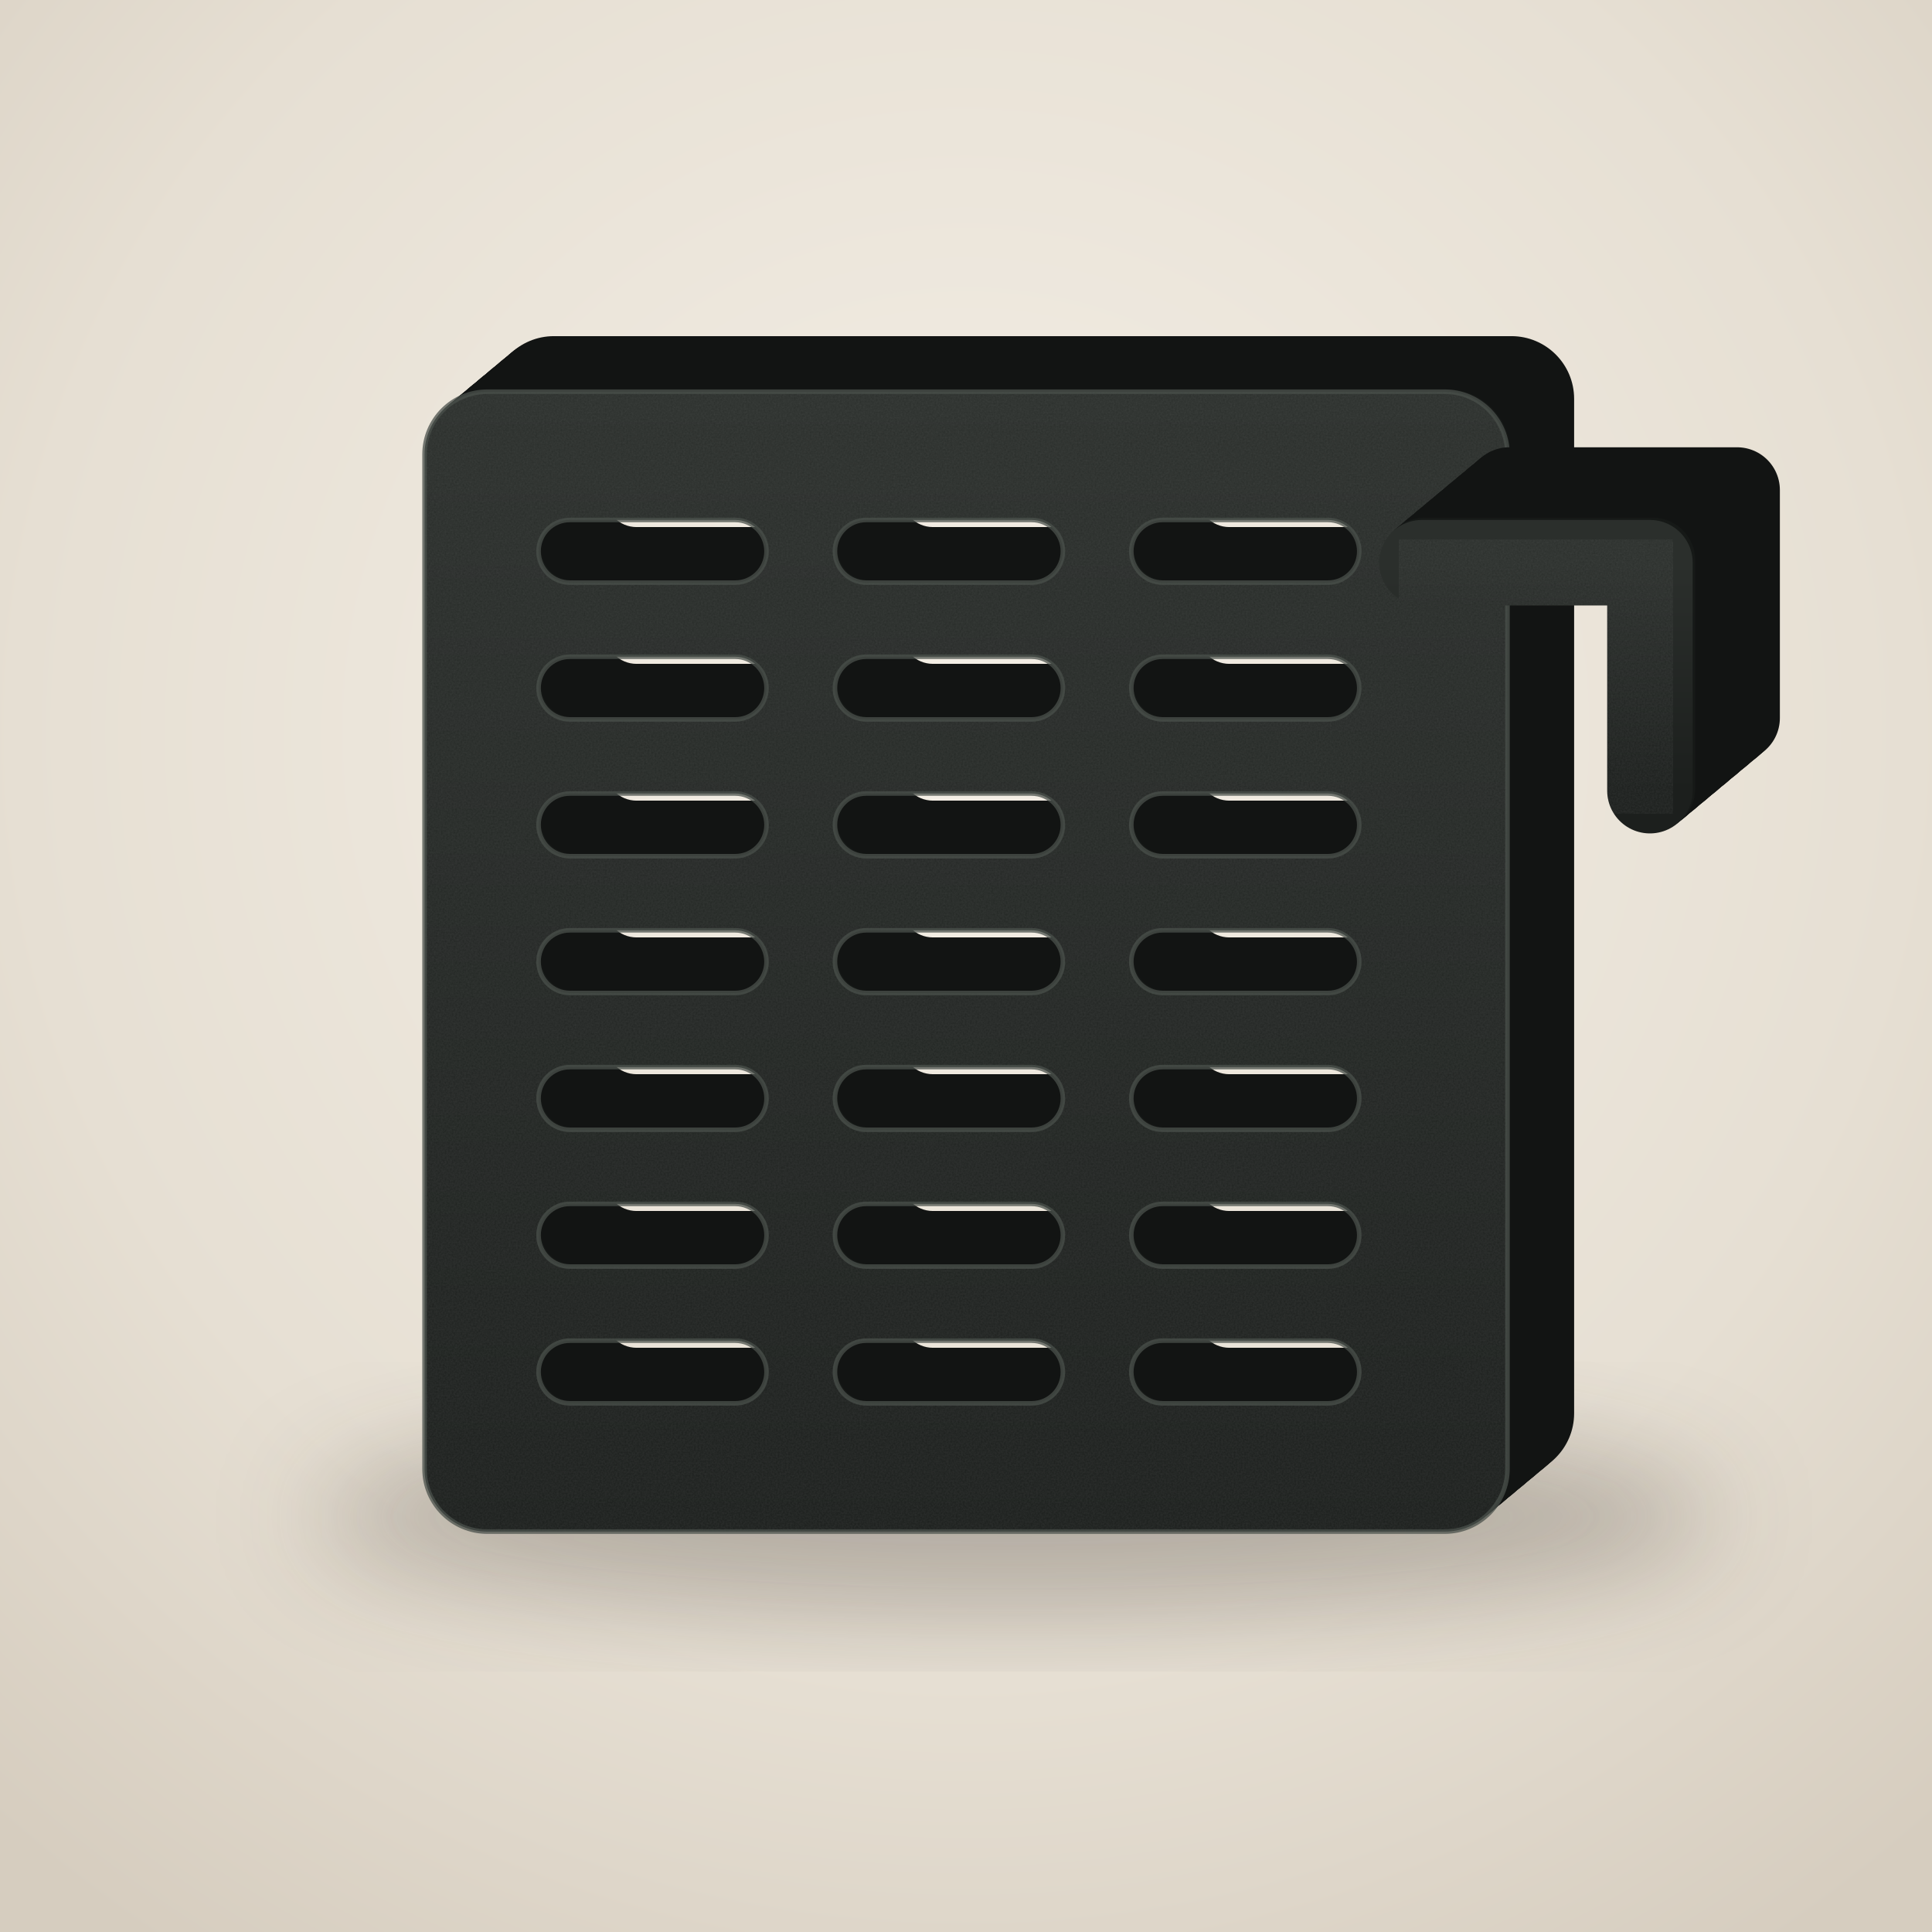
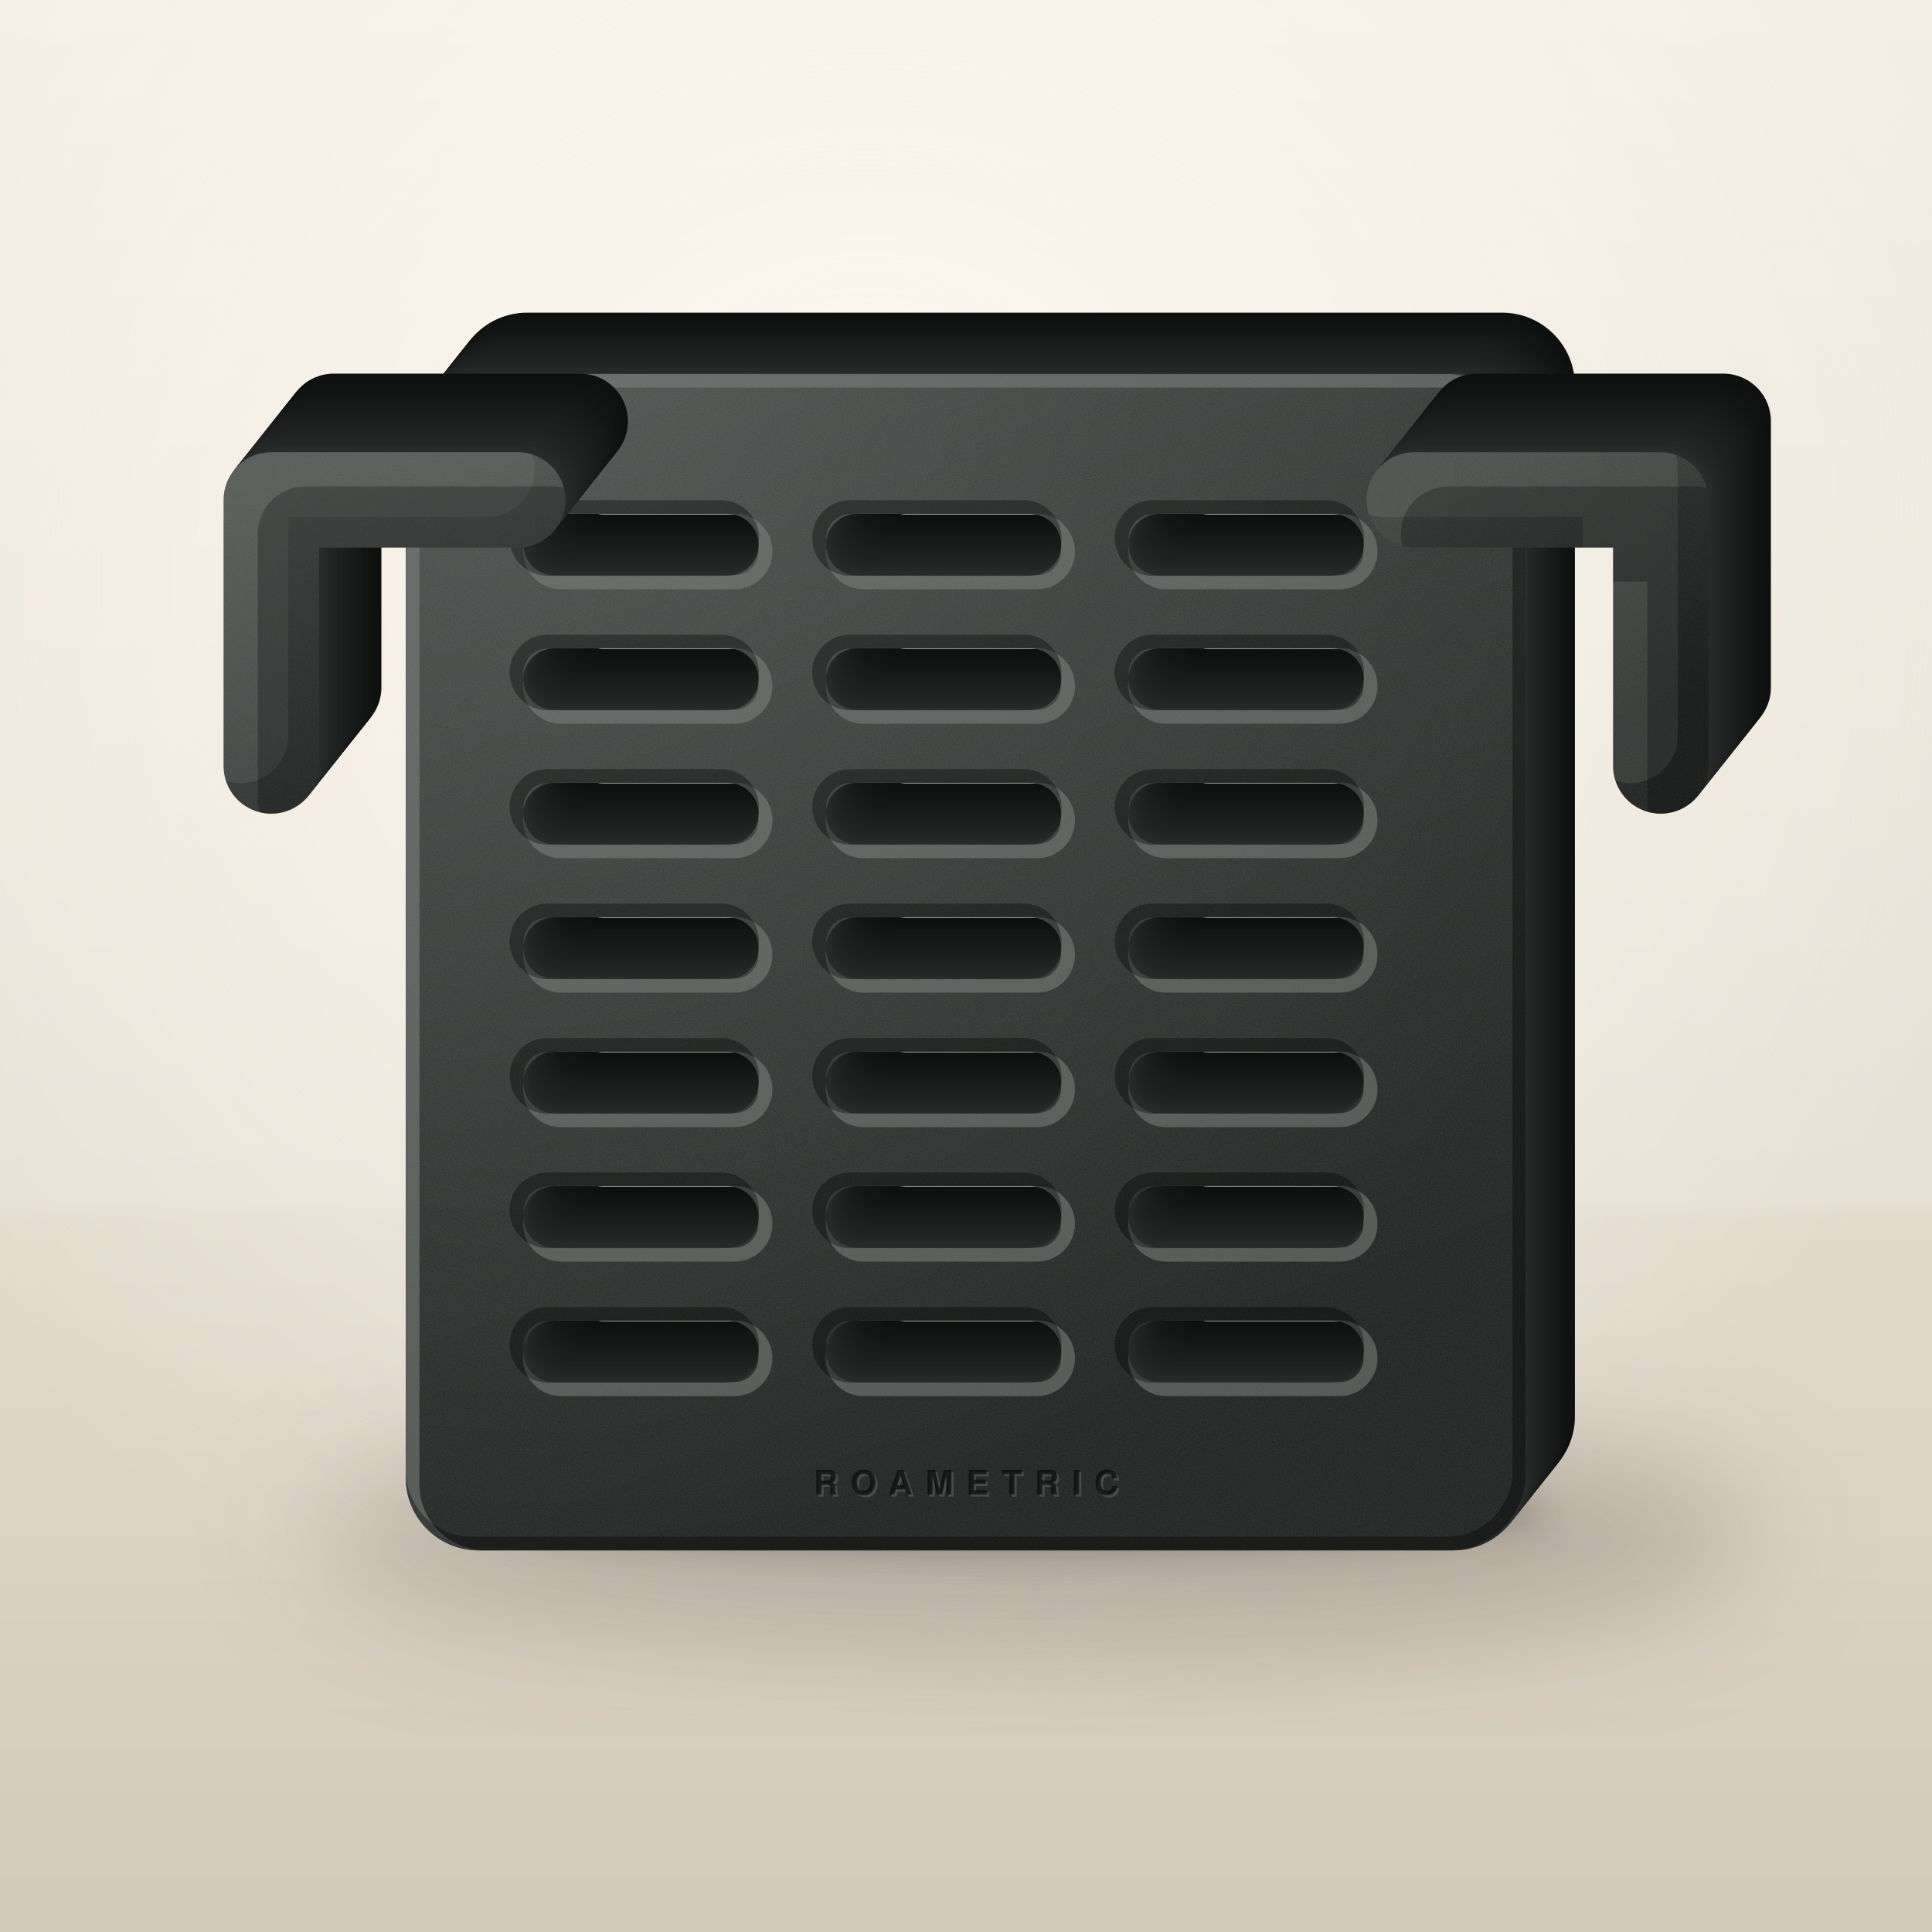
<svg xmlns="http://www.w3.org/2000/svg" viewBox="0 0 800 800" width="800" height="800">
  <defs>
-     <radialGradient id="bg" cx="50%" cy="38%" r="75%">
-       <stop offset="0" stop-color="#f4efe6" />
-       <stop offset=".65" stop-color="#e6dfd3" />
-       <stop offset="1" stop-color="#d6cdbf" />
+     <linearGradient id="bg" x1="0" y1="0" x2="0" y2="1">
+       <stop offset="0" stop-color="#f3eee5" />
+       <stop offset=".62" stop-color="#e7e0d4" />
+       <stop offset=".63" stop-color="#e2dacd" />
+       <stop offset="1" stop-color="#d3c9ba" />
+     </linearGradient>
+     <radialGradient id="glow" cx="45%" cy="30%" r="60%">
+       <stop offset="0" stop-color="#fffaf2" stop-opacity=".9" />
+       <stop offset="1" stop-color="#fffaf2" stop-opacity="0" />
    </radialGradient>
-     <linearGradient id="face" x1="0" y1="0" x2="0" y2="1">
-       <stop offset="0" stop-color="#2b2f2c" />
-       <stop offset="1" stop-color="#1c1f1d" />
+     <filter id="soft" x="-40%" y="-40%" width="180%" height="180%">
+       <feGaussianBlur stdDeviation="26" />
+     </filter>
+     <filter id="tight" x="-40%" y="-40%" width="180%" height="180%">
+       <feGaussianBlur stdDeviation="7" />
+     </filter>
+     <filter id="powder">
+       <feTurbulence type="fractalNoise" baseFrequency="1.9" numOctaves="2" seed="4" />
+       <feColorMatrix values="0 0 0 0 1  0 0 0 0 1  0 0 0 0 1  0 0 0 .09 0" />
+     </filter>
+     <filter id="fiber">
+       <feTurbulence type="fractalNoise" baseFrequency="0.02 1.4" numOctaves="2" seed="9" />
+       <feColorMatrix values="0 0 0 0 1  0 0 0 0 1  0 0 0 0 1  0 0 0 .12 0" />
+     </filter>
+     <linearGradient id="face" x1="0" y1="0" x2=".35" y2="1">
+       <stop offset="0" stop-color="#383c39" />
+       <stop offset="1" stop-color="#1f2220" />
    </linearGradient>
-     <filter id="shadow" x="-30%" y="-30%" width="160%" height="160%">
-       <feGaussianBlur stdDeviation="22" />
-     </filter>
-     <filter id="grain">
-       <feTurbulence type="fractalNoise" baseFrequency="1.6" numOctaves="2" stitchTiles="stitch" />
-       <feColorMatrix values="0 0 0 0 1  0 0 0 0 1  0 0 0 0 1  0 0 0 .07 0" />
-       <feComposite in2="SourceGraphic" operator="in" />
-     </filter>
+     <radialGradient id="spec" cx="30%" cy="22%" r="55%">
+       <stop offset="0" stop-color="#fff" stop-opacity=".13" />
+       <stop offset="1" stop-color="#fff" stop-opacity="0" />
+     </radialGradient>
  </defs>
  <rect width="800" height="800" fill="url(#bg)" />
-   <ellipse cx="420" cy="628" rx="290" ry="40" fill="#3a332a" opacity=".3" filter="url(#shadow)" />
-   <g transform="translate(400 410) scale(1.18) translate(-400 -410)">
+   <rect width="800" height="800" fill="url(#glow)" />
+   <ellipse cx="430" cy="636" rx="300" ry="46" fill="#3b3329" opacity=".26" filter="url(#soft)" />
+   <ellipse cx="420" cy="626" rx="220" ry="16" fill="#2a241d" opacity=".32" filter="url(#tight)" />
+   <g transform="translate(400 410) scale(1.16) translate(-400 -410)">
    <defs>
-       <path id="molle-panel-halterung-p0" d="M232 200H568A22 22 0 0 1 590 222V578A22 22 0 0 1 568 600H232A22 22 0 0 1 210 578V222A22 22 0 0 1 232 200ZM261.0 245H319.0A11.0 11.0 0 0 1 330 256.0V256.0A11.0 11.0 0 0 1 319.0 267H261.0A11.0 11.0 0 0 1 250 256.0V256.0A11.0 11.0 0 0 1 261.0 245ZM261.0 293H319.0A11.0 11.0 0 0 1 330 304.0V304.0A11.0 11.0 0 0 1 319.0 315H261.0A11.0 11.0 0 0 1 250 304.0V304.0A11.0 11.0 0 0 1 261.0 293ZM261.0 341H319.0A11.0 11.0 0 0 1 330 352.0V352.0A11.0 11.0 0 0 1 319.0 363H261.0A11.0 11.0 0 0 1 250 352.0V352.0A11.0 11.0 0 0 1 261.0 341ZM261.0 389H319.0A11.0 11.0 0 0 1 330 400.0V400.0A11.0 11.0 0 0 1 319.0 411H261.0A11.0 11.0 0 0 1 250 400.0V400.0A11.0 11.0 0 0 1 261.0 389ZM261.0 437H319.0A11.0 11.0 0 0 1 330 448.0V448.0A11.0 11.0 0 0 1 319.0 459H261.0A11.0 11.0 0 0 1 250 448.0V448.0A11.0 11.0 0 0 1 261.0 437ZM261.0 485H319.0A11.0 11.0 0 0 1 330 496.0V496.0A11.0 11.0 0 0 1 319.0 507H261.0A11.0 11.0 0 0 1 250 496.0V496.0A11.0 11.0 0 0 1 261.0 485ZM261.0 533H319.0A11.0 11.0 0 0 1 330 544.0V544.0A11.0 11.0 0 0 1 319.0 555H261.0A11.0 11.0 0 0 1 250 544.0V544.0A11.0 11.0 0 0 1 261.0 533ZM365.0 245H423.0A11.0 11.0 0 0 1 434 256.0V256.0A11.0 11.0 0 0 1 423.0 267H365.0A11.0 11.0 0 0 1 354 256.0V256.0A11.0 11.0 0 0 1 365.0 245ZM365.0 293H423.0A11.0 11.0 0 0 1 434 304.0V304.0A11.0 11.0 0 0 1 423.0 315H365.0A11.0 11.0 0 0 1 354 304.0V304.0A11.0 11.0 0 0 1 365.0 293ZM365.0 341H423.0A11.0 11.0 0 0 1 434 352.0V352.0A11.0 11.0 0 0 1 423.0 363H365.0A11.0 11.0 0 0 1 354 352.0V352.0A11.0 11.0 0 0 1 365.0 341ZM365.0 389H423.0A11.0 11.0 0 0 1 434 400.0V400.0A11.0 11.0 0 0 1 423.0 411H365.0A11.0 11.0 0 0 1 354 400.0V400.0A11.0 11.0 0 0 1 365.0 389ZM365.0 437H423.0A11.0 11.0 0 0 1 434 448.0V448.0A11.0 11.0 0 0 1 423.0 459H365.0A11.0 11.0 0 0 1 354 448.0V448.0A11.0 11.0 0 0 1 365.0 437ZM365.0 485H423.0A11.0 11.0 0 0 1 434 496.0V496.0A11.0 11.0 0 0 1 423.0 507H365.0A11.0 11.0 0 0 1 354 496.0V496.0A11.0 11.0 0 0 1 365.0 485ZM365.0 533H423.0A11.0 11.0 0 0 1 434 544.0V544.0A11.0 11.0 0 0 1 423.0 555H365.0A11.0 11.0 0 0 1 354 544.0V544.0A11.0 11.0 0 0 1 365.0 533ZM469.0 245H527.0A11.0 11.0 0 0 1 538 256.0V256.0A11.0 11.0 0 0 1 527.0 267H469.0A11.0 11.0 0 0 1 458 256.0V256.0A11.0 11.0 0 0 1 469.0 245ZM469.0 293H527.0A11.0 11.0 0 0 1 538 304.0V304.0A11.0 11.0 0 0 1 527.0 315H469.0A11.0 11.0 0 0 1 458 304.0V304.0A11.0 11.0 0 0 1 469.0 293ZM469.0 341H527.0A11.0 11.0 0 0 1 538 352.0V352.0A11.0 11.0 0 0 1 527.0 363H469.0A11.0 11.0 0 0 1 458 352.0V352.0A11.0 11.0 0 0 1 469.0 341ZM469.0 389H527.0A11.0 11.0 0 0 1 538 400.0V400.0A11.0 11.0 0 0 1 527.0 411H469.0A11.0 11.0 0 0 1 458 400.0V400.0A11.0 11.0 0 0 1 469.0 389ZM469.0 437H527.0A11.0 11.0 0 0 1 538 448.0V448.0A11.0 11.0 0 0 1 527.0 459H469.0A11.0 11.0 0 0 1 458 448.0V448.0A11.0 11.0 0 0 1 469.0 437ZM469.0 485H527.0A11.0 11.0 0 0 1 538 496.0V496.0A11.0 11.0 0 0 1 527.0 507H469.0A11.0 11.0 0 0 1 458 496.0V496.0A11.0 11.0 0 0 1 469.0 485ZM469.0 533H527.0A11.0 11.0 0 0 1 538 544.0V544.0A11.0 11.0 0 0 1 527.0 555H469.0A11.0 11.0 0 0 1 458 544.0V544.0A11.0 11.0 0 0 1 469.0 533Z" fill-rule="evenodd" />
+       <path id="molle-panel-halterung-p0" d="M226 190H574A26 26 0 0 1 600 216V584A26 26 0 0 1 574 610H226A26 26 0 0 1 200 584V216A26 26 0 0 1 226 190ZM253.0 240H315.0A11.0 11.0 0 0 1 326 251.0V251.0A11.0 11.0 0 0 1 315.0 262H253.0A11.0 11.0 0 0 1 242 251.0V251.0A11.0 11.0 0 0 1 253.0 240ZM253.0 288H315.0A11.0 11.0 0 0 1 326 299.0V299.0A11.0 11.0 0 0 1 315.0 310H253.0A11.0 11.0 0 0 1 242 299.0V299.0A11.0 11.0 0 0 1 253.0 288ZM253.0 336H315.0A11.0 11.0 0 0 1 326 347.0V347.0A11.0 11.0 0 0 1 315.0 358H253.0A11.0 11.0 0 0 1 242 347.0V347.0A11.0 11.0 0 0 1 253.0 336ZM253.0 384H315.0A11.0 11.0 0 0 1 326 395.0V395.0A11.0 11.0 0 0 1 315.0 406H253.0A11.0 11.0 0 0 1 242 395.0V395.0A11.0 11.0 0 0 1 253.0 384ZM253.0 432H315.0A11.0 11.0 0 0 1 326 443.0V443.0A11.0 11.0 0 0 1 315.0 454H253.0A11.0 11.0 0 0 1 242 443.0V443.0A11.0 11.0 0 0 1 253.0 432ZM253.0 480H315.0A11.0 11.0 0 0 1 326 491.0V491.0A11.0 11.0 0 0 1 315.0 502H253.0A11.0 11.0 0 0 1 242 491.0V491.0A11.0 11.0 0 0 1 253.0 480ZM253.0 528H315.0A11.0 11.0 0 0 1 326 539.0V539.0A11.0 11.0 0 0 1 315.0 550H253.0A11.0 11.0 0 0 1 242 539.0V539.0A11.0 11.0 0 0 1 253.0 528ZM361.0 240H423.0A11.0 11.0 0 0 1 434 251.0V251.0A11.0 11.0 0 0 1 423.0 262H361.0A11.0 11.0 0 0 1 350 251.0V251.0A11.0 11.0 0 0 1 361.0 240ZM361.0 288H423.0A11.0 11.0 0 0 1 434 299.0V299.0A11.0 11.0 0 0 1 423.0 310H361.0A11.0 11.0 0 0 1 350 299.0V299.0A11.0 11.0 0 0 1 361.0 288ZM361.0 336H423.0A11.0 11.0 0 0 1 434 347.0V347.0A11.0 11.0 0 0 1 423.0 358H361.0A11.0 11.0 0 0 1 350 347.0V347.0A11.0 11.0 0 0 1 361.0 336ZM361.0 384H423.0A11.0 11.0 0 0 1 434 395.0V395.0A11.0 11.0 0 0 1 423.0 406H361.0A11.0 11.0 0 0 1 350 395.0V395.0A11.0 11.0 0 0 1 361.0 384ZM361.0 432H423.0A11.0 11.0 0 0 1 434 443.0V443.0A11.0 11.0 0 0 1 423.0 454H361.0A11.0 11.0 0 0 1 350 443.0V443.0A11.0 11.0 0 0 1 361.0 432ZM361.0 480H423.0A11.0 11.0 0 0 1 434 491.0V491.0A11.0 11.0 0 0 1 423.0 502H361.0A11.0 11.0 0 0 1 350 491.0V491.0A11.0 11.0 0 0 1 361.0 480ZM361.0 528H423.0A11.0 11.0 0 0 1 434 539.0V539.0A11.0 11.0 0 0 1 423.0 550H361.0A11.0 11.0 0 0 1 350 539.0V539.0A11.0 11.0 0 0 1 361.0 528ZM469.0 240H531.0A11.0 11.0 0 0 1 542 251.0V251.0A11.0 11.0 0 0 1 531.0 262H469.0A11.0 11.0 0 0 1 458 251.0V251.0A11.0 11.0 0 0 1 469.0 240ZM469.0 288H531.0A11.0 11.0 0 0 1 542 299.0V299.0A11.0 11.0 0 0 1 531.0 310H469.0A11.0 11.0 0 0 1 458 299.0V299.0A11.0 11.0 0 0 1 469.0 288ZM469.0 336H531.0A11.0 11.0 0 0 1 542 347.0V347.0A11.0 11.0 0 0 1 531.0 358H469.0A11.0 11.0 0 0 1 458 347.0V347.0A11.0 11.0 0 0 1 469.0 336ZM469.0 384H531.0A11.0 11.0 0 0 1 542 395.0V395.0A11.0 11.0 0 0 1 531.0 406H469.0A11.0 11.0 0 0 1 458 395.0V395.0A11.0 11.0 0 0 1 469.0 384ZM469.0 432H531.0A11.0 11.0 0 0 1 542 443.0V443.0A11.0 11.0 0 0 1 531.0 454H469.0A11.0 11.0 0 0 1 458 443.0V443.0A11.0 11.0 0 0 1 469.0 432ZM469.0 480H531.0A11.0 11.0 0 0 1 542 491.0V491.0A11.0 11.0 0 0 1 531.0 502H469.0A11.0 11.0 0 0 1 458 491.0V491.0A11.0 11.0 0 0 1 469.0 480ZM469.0 528H531.0A11.0 11.0 0 0 1 542 539.0V539.0A11.0 11.0 0 0 1 531.0 550H469.0A11.0 11.0 0 0 1 458 539.0V539.0A11.0 11.0 0 0 1 469.0 528Z" fill-rule="evenodd" />
+       <mask id="molle-panel-halterung-p0-m">
+         <use href="#molle-panel-halterung-p0" fill="#fff" />
+       </mask>
    </defs>
-     <use href="#molle-panel-halterung-p0" fill="#121413" transform="translate(23.4 -19.5)" />
-     <use href="#molle-panel-halterung-p0" fill="#121413" transform="translate(22.5 -18.8)" />
-     <use href="#molle-panel-halterung-p0" fill="#121413" transform="translate(21.6 -18.0)" />
-     <use href="#molle-panel-halterung-p0" fill="#121413" transform="translate(20.7 -17.2)" />
-     <use href="#molle-panel-halterung-p0" fill="#121413" transform="translate(19.8 -16.5)" />
-     <use href="#molle-panel-halterung-p0" fill="#121413" transform="translate(18.9 -15.8)" />
-     <use href="#molle-panel-halterung-p0" fill="#121413" transform="translate(18.0 -15.0)" />
-     <use href="#molle-panel-halterung-p0" fill="#121413" transform="translate(17.1 -14.2)" />
-     <use href="#molle-panel-halterung-p0" fill="#121413" transform="translate(16.2 -13.5)" />
-     <use href="#molle-panel-halterung-p0" fill="#121413" transform="translate(15.3 -12.8)" />
-     <use href="#molle-panel-halterung-p0" fill="#121413" transform="translate(14.4 -12.0)" />
-     <use href="#molle-panel-halterung-p0" fill="#121413" transform="translate(13.5 -11.2)" />
-     <use href="#molle-panel-halterung-p0" fill="#121413" transform="translate(12.6 -10.5)" />
-     <use href="#molle-panel-halterung-p0" fill="#121413" transform="translate(11.7 -9.8)" />
-     <use href="#molle-panel-halterung-p0" fill="#121413" transform="translate(10.8 -9.0)" />
-     <use href="#molle-panel-halterung-p0" fill="#121413" transform="translate(9.9 -8.2)" />
-     <use href="#molle-panel-halterung-p0" fill="#121413" transform="translate(9.0 -7.5)" />
-     <use href="#molle-panel-halterung-p0" fill="#121413" transform="translate(8.1 -6.8)" />
-     <use href="#molle-panel-halterung-p0" fill="#121413" transform="translate(7.2 -6.0)" />
-     <use href="#molle-panel-halterung-p0" fill="#121413" transform="translate(6.3 -5.2)" />
-     <use href="#molle-panel-halterung-p0" fill="#121413" transform="translate(5.4 -4.5)" />
-     <use href="#molle-panel-halterung-p0" fill="#121413" transform="translate(4.5 -3.8)" />
-     <use href="#molle-panel-halterung-p0" fill="#121413" transform="translate(3.6 -3.0)" />
-     <use href="#molle-panel-halterung-p0" fill="#121413" transform="translate(2.7 -2.2)" />
-     <use href="#molle-panel-halterung-p0" fill="#121413" transform="translate(1.8 -1.5)" />
-     <use href="#molle-panel-halterung-p0" fill="#161917" transform="translate(0.9 -0.8)" />
+     <use href="#molle-panel-halterung-p0" fill="#0e100f" transform="translate(17.36 -21.84)" />
+     <use href="#molle-panel-halterung-p0" fill="#0e100f" transform="translate(16.74 -21.06)" />
+     <use href="#molle-panel-halterung-p0" fill="#0f1110" transform="translate(16.12 -20.28)" />
+     <use href="#molle-panel-halterung-p0" fill="#101211" transform="translate(15.50 -19.50)" />
+     <use href="#molle-panel-halterung-p0" fill="#111312" transform="translate(14.88 -18.72)" />
+     <use href="#molle-panel-halterung-p0" fill="#121413" transform="translate(14.26 -17.94)" />
+     <use href="#molle-panel-halterung-p0" fill="#121513" transform="translate(13.64 -17.16)" />
+     <use href="#molle-panel-halterung-p0" fill="#131514" transform="translate(13.02 -16.38)" />
+     <use href="#molle-panel-halterung-p0" fill="#141615" transform="translate(12.40 -15.60)" />
+     <use href="#molle-panel-halterung-p0" fill="#151716" transform="translate(11.78 -14.82)" />
+     <use href="#molle-panel-halterung-p0" fill="#161817" transform="translate(11.16 -14.04)" />
+     <use href="#molle-panel-halterung-p0" fill="#171918" transform="translate(10.54 -13.26)" />
+     <use href="#molle-panel-halterung-p0" fill="#181a19" transform="translate(9.92 -12.48)" />
+     <use href="#molle-panel-halterung-p0" fill="#191b1a" transform="translate(9.30 -11.70)" />
+     <use href="#molle-panel-halterung-p0" fill="#191c1a" transform="translate(8.68 -10.92)" />
+     <use href="#molle-panel-halterung-p0" fill="#1a1d1b" transform="translate(8.06 -10.14)" />
+     <use href="#molle-panel-halterung-p0" fill="#1b1e1c" transform="translate(7.44 -9.36)" />
+     <use href="#molle-panel-halterung-p0" fill="#1c1f1d" transform="translate(6.82 -8.58)" />
+     <use href="#molle-panel-halterung-p0" fill="#1d201e" transform="translate(6.20 -7.80)" />
+     <use href="#molle-panel-halterung-p0" fill="#1e211f" transform="translate(5.58 -7.02)" />
+     <use href="#molle-panel-halterung-p0" fill="#1f2220" transform="translate(4.96 -6.24)" />
+     <use href="#molle-panel-halterung-p0" fill="#202321" transform="translate(4.34 -5.46)" />
+     <use href="#molle-panel-halterung-p0" fill="#212422" transform="translate(3.72 -4.68)" />
+     <use href="#molle-panel-halterung-p0" fill="#222523" transform="translate(3.10 -3.90)" />
+     <use href="#molle-panel-halterung-p0" fill="#242625" transform="translate(2.48 -3.12)" />
+     <use href="#molle-panel-halterung-p0" fill="#252826" transform="translate(1.86 -2.34)" />
+     <use href="#molle-panel-halterung-p0" fill="#262927" transform="translate(1.24 -1.56)" />
+     <use href="#molle-panel-halterung-p0" fill="#282a29" transform="translate(0.62 -0.78)" />
    <use href="#molle-panel-halterung-p0" fill="url(#face)" />
-     <use href="#molle-panel-halterung-p0" fill="#000" filter="url(#grain)" />
-     <use href="#molle-panel-halterung-p0" fill="none" stroke="#4a504b" stroke-width="1.6" opacity=".75" />
+     <rect width="800" height="800" filter="url(#powder)" mask="url(#molle-panel-halterung-p0-m)" />
+     <rect width="800" height="800" fill="url(#spec)" mask="url(#molle-panel-halterung-p0-m)" />
+     <g mask="url(#molle-panel-halterung-p0-m)">
+       <use href="#molle-panel-halterung-p0" fill="none" stroke="#7d847f" stroke-width="5" opacity=".55" transform="translate(2.4 2.4)" />
+       <use href="#molle-panel-halterung-p0" fill="none" stroke="#000" stroke-width="5" opacity=".35" transform="translate(-2.4 -2.4)" />
+     </g>
+     <g>
+       <text x="400.8" y="590.8" text-anchor="middle" font-family="Helvetica, Arial, sans-serif" font-weight="700" font-size="12" letter-spacing="4.6" fill="#7d847f" opacity=".35">ROAMETRIC</text>
+       <text x="400" y="590" text-anchor="middle" font-family="Helvetica, Arial, sans-serif" font-weight="700" font-size="12" letter-spacing="4.6" fill="#0b0c0c" opacity=".75">ROAMETRIC</text>
+     </g>
    <defs>
-       <path id="molle-panel-halterung-p1" d="M560 260H640V340" fill="none" stroke-width="30" stroke-linecap="round" stroke-linejoin="round" />
+       <path id="molle-panel-halterung-p1" d="M560 235H648V330" fill="none" stroke-width="34" stroke-linecap="round" stroke-linejoin="round" />
+       <mask id="molle-panel-halterung-p1-m">
+         <use href="#molle-panel-halterung-p1" stroke="#fff" />
+       </mask>
    </defs>
-     <use href="#molle-panel-halterung-p1" stroke="#121413" transform="translate(30.6 -25.5)" />
-     <use href="#molle-panel-halterung-p1" stroke="#121413" transform="translate(29.7 -24.8)" />
-     <use href="#molle-panel-halterung-p1" stroke="#121413" transform="translate(28.8 -24.0)" />
-     <use href="#molle-panel-halterung-p1" stroke="#121413" transform="translate(27.9 -23.2)" />
-     <use href="#molle-panel-halterung-p1" stroke="#121413" transform="translate(27.0 -22.5)" />
-     <use href="#molle-panel-halterung-p1" stroke="#121413" transform="translate(26.1 -21.8)" />
-     <use href="#molle-panel-halterung-p1" stroke="#121413" transform="translate(25.2 -21.0)" />
-     <use href="#molle-panel-halterung-p1" stroke="#121413" transform="translate(24.3 -20.2)" />
-     <use href="#molle-panel-halterung-p1" stroke="#121413" transform="translate(23.4 -19.5)" />
-     <use href="#molle-panel-halterung-p1" stroke="#121413" transform="translate(22.5 -18.8)" />
-     <use href="#molle-panel-halterung-p1" stroke="#121413" transform="translate(21.6 -18.0)" />
-     <use href="#molle-panel-halterung-p1" stroke="#121413" transform="translate(20.7 -17.2)" />
-     <use href="#molle-panel-halterung-p1" stroke="#121413" transform="translate(19.8 -16.5)" />
-     <use href="#molle-panel-halterung-p1" stroke="#121413" transform="translate(18.9 -15.8)" />
-     <use href="#molle-panel-halterung-p1" stroke="#121413" transform="translate(18.0 -15.0)" />
-     <use href="#molle-panel-halterung-p1" stroke="#121413" transform="translate(17.1 -14.2)" />
-     <use href="#molle-panel-halterung-p1" stroke="#121413" transform="translate(16.2 -13.5)" />
-     <use href="#molle-panel-halterung-p1" stroke="#121413" transform="translate(15.3 -12.8)" />
-     <use href="#molle-panel-halterung-p1" stroke="#121413" transform="translate(14.4 -12.0)" />
-     <use href="#molle-panel-halterung-p1" stroke="#121413" transform="translate(13.5 -11.2)" />
-     <use href="#molle-panel-halterung-p1" stroke="#121413" transform="translate(12.6 -10.5)" />
-     <use href="#molle-panel-halterung-p1" stroke="#121413" transform="translate(11.7 -9.8)" />
-     <use href="#molle-panel-halterung-p1" stroke="#121413" transform="translate(10.8 -9.0)" />
-     <use href="#molle-panel-halterung-p1" stroke="#121413" transform="translate(9.9 -8.2)" />
-     <use href="#molle-panel-halterung-p1" stroke="#121413" transform="translate(9.0 -7.5)" />
-     <use href="#molle-panel-halterung-p1" stroke="#121413" transform="translate(8.1 -6.8)" />
-     <use href="#molle-panel-halterung-p1" stroke="#121413" transform="translate(7.2 -6.0)" />
-     <use href="#molle-panel-halterung-p1" stroke="#121413" transform="translate(6.3 -5.2)" />
-     <use href="#molle-panel-halterung-p1" stroke="#121413" transform="translate(5.4 -4.5)" />
-     <use href="#molle-panel-halterung-p1" stroke="#121413" transform="translate(4.5 -3.8)" />
-     <use href="#molle-panel-halterung-p1" stroke="#121413" transform="translate(3.6 -3.0)" />
-     <use href="#molle-panel-halterung-p1" stroke="#121413" transform="translate(2.7 -2.2)" />
-     <use href="#molle-panel-halterung-p1" stroke="#121413" transform="translate(1.8 -1.5)" />
-     <use href="#molle-panel-halterung-p1" stroke="#161917" transform="translate(0.9 -0.8)" />
+     <use href="#molle-panel-halterung-p1" stroke="#0e100f" transform="translate(22.32 -28.08)" />
+     <use href="#molle-panel-halterung-p1" stroke="#0e100f" transform="translate(21.70 -27.30)" />
+     <use href="#molle-panel-halterung-p1" stroke="#0f1110" transform="translate(21.08 -26.52)" />
+     <use href="#molle-panel-halterung-p1" stroke="#0f1110" transform="translate(20.46 -25.74)" />
+     <use href="#molle-panel-halterung-p1" stroke="#101211" transform="translate(19.84 -24.96)" />
+     <use href="#molle-panel-halterung-p1" stroke="#111312" transform="translate(19.22 -24.18)" />
+     <use href="#molle-panel-halterung-p1" stroke="#111312" transform="translate(18.60 -23.40)" />
+     <use href="#molle-panel-halterung-p1" stroke="#121413" transform="translate(17.98 -22.62)" />
+     <use href="#molle-panel-halterung-p1" stroke="#131514" transform="translate(17.36 -21.84)" />
+     <use href="#molle-panel-halterung-p1" stroke="#131514" transform="translate(16.74 -21.06)" />
+     <use href="#molle-panel-halterung-p1" stroke="#141615" transform="translate(16.12 -20.28)" />
+     <use href="#molle-panel-halterung-p1" stroke="#151716" transform="translate(15.50 -19.50)" />
+     <use href="#molle-panel-halterung-p1" stroke="#151816" transform="translate(14.88 -18.72)" />
+     <use href="#molle-panel-halterung-p1" stroke="#161817" transform="translate(14.26 -17.94)" />
+     <use href="#molle-panel-halterung-p1" stroke="#171918" transform="translate(13.64 -17.16)" />
+     <use href="#molle-panel-halterung-p1" stroke="#171a18" transform="translate(13.02 -16.38)" />
+     <use href="#molle-panel-halterung-p1" stroke="#181a19" transform="translate(12.40 -15.60)" />
+     <use href="#molle-panel-halterung-p1" stroke="#191b1a" transform="translate(11.78 -14.82)" />
+     <use href="#molle-panel-halterung-p1" stroke="#191c1a" transform="translate(11.16 -14.04)" />
+     <use href="#molle-panel-halterung-p1" stroke="#1a1d1b" transform="translate(10.54 -13.26)" />
+     <use href="#molle-panel-halterung-p1" stroke="#1b1d1c" transform="translate(9.92 -12.48)" />
+     <use href="#molle-panel-halterung-p1" stroke="#1c1e1d" transform="translate(9.30 -11.70)" />
+     <use href="#molle-panel-halterung-p1" stroke="#1c1f1d" transform="translate(8.68 -10.92)" />
+     <use href="#molle-panel-halterung-p1" stroke="#1d201e" transform="translate(8.06 -10.14)" />
+     <use href="#molle-panel-halterung-p1" stroke="#1e201f" transform="translate(7.44 -9.36)" />
+     <use href="#molle-panel-halterung-p1" stroke="#1f2120" transform="translate(6.82 -8.58)" />
+     <use href="#molle-panel-halterung-p1" stroke="#1f2220" transform="translate(6.20 -7.80)" />
+     <use href="#molle-panel-halterung-p1" stroke="#202321" transform="translate(5.58 -7.02)" />
+     <use href="#molle-panel-halterung-p1" stroke="#212422" transform="translate(4.96 -6.24)" />
+     <use href="#molle-panel-halterung-p1" stroke="#222523" transform="translate(4.34 -5.46)" />
+     <use href="#molle-panel-halterung-p1" stroke="#232624" transform="translate(3.72 -4.68)" />
+     <use href="#molle-panel-halterung-p1" stroke="#242725" transform="translate(3.10 -3.90)" />
+     <use href="#molle-panel-halterung-p1" stroke="#252726" transform="translate(2.48 -3.12)" />
+     <use href="#molle-panel-halterung-p1" stroke="#262927" transform="translate(1.86 -2.34)" />
+     <use href="#molle-panel-halterung-p1" stroke="#272a28" transform="translate(1.24 -1.56)" />
+     <use href="#molle-panel-halterung-p1" stroke="#282b29" transform="translate(0.62 -0.78)" />
    <use href="#molle-panel-halterung-p1" stroke="url(#face)" />
-     <use href="#molle-panel-halterung-p1" stroke="#000" filter="url(#grain)" />
+     <rect width="800" height="800" filter="url(#powder)" mask="url(#molle-panel-halterung-p1-m)" />
+     <rect width="800" height="800" fill="url(#spec)" mask="url(#molle-panel-halterung-p1-m)" />
+     <g mask="url(#molle-panel-halterung-p1-m)">
+       <use href="#molle-panel-halterung-p1" stroke="#7d847f" opacity=".22" transform="translate(-10.9 -10.9)" />
+       <use href="#molle-panel-halterung-p1" stroke="#000" opacity=".25" transform="translate(12.2 12.2)" />
+     </g>
+     <defs>
+       <path id="molle-panel-halterung-p2" d="M240 235H152V330" fill="none" stroke-width="34" stroke-linecap="round" stroke-linejoin="round" />
+       <mask id="molle-panel-halterung-p2-m">
+         <use href="#molle-panel-halterung-p2" stroke="#fff" />
+       </mask>
+     </defs>
+     <use href="#molle-panel-halterung-p2" stroke="#0e100f" transform="translate(22.32 -28.08)" />
+     <use href="#molle-panel-halterung-p2" stroke="#0e100f" transform="translate(21.70 -27.30)" />
+     <use href="#molle-panel-halterung-p2" stroke="#0f1110" transform="translate(21.08 -26.52)" />
+     <use href="#molle-panel-halterung-p2" stroke="#0f1110" transform="translate(20.46 -25.74)" />
+     <use href="#molle-panel-halterung-p2" stroke="#101211" transform="translate(19.84 -24.96)" />
+     <use href="#molle-panel-halterung-p2" stroke="#111312" transform="translate(19.22 -24.18)" />
+     <use href="#molle-panel-halterung-p2" stroke="#111312" transform="translate(18.60 -23.40)" />
+     <use href="#molle-panel-halterung-p2" stroke="#121413" transform="translate(17.98 -22.62)" />
+     <use href="#molle-panel-halterung-p2" stroke="#131514" transform="translate(17.36 -21.84)" />
+     <use href="#molle-panel-halterung-p2" stroke="#131514" transform="translate(16.74 -21.06)" />
+     <use href="#molle-panel-halterung-p2" stroke="#141615" transform="translate(16.12 -20.28)" />
+     <use href="#molle-panel-halterung-p2" stroke="#151716" transform="translate(15.50 -19.50)" />
+     <use href="#molle-panel-halterung-p2" stroke="#151816" transform="translate(14.88 -18.72)" />
+     <use href="#molle-panel-halterung-p2" stroke="#161817" transform="translate(14.26 -17.94)" />
+     <use href="#molle-panel-halterung-p2" stroke="#171918" transform="translate(13.64 -17.16)" />
+     <use href="#molle-panel-halterung-p2" stroke="#171a18" transform="translate(13.02 -16.38)" />
+     <use href="#molle-panel-halterung-p2" stroke="#181a19" transform="translate(12.40 -15.60)" />
+     <use href="#molle-panel-halterung-p2" stroke="#191b1a" transform="translate(11.78 -14.82)" />
+     <use href="#molle-panel-halterung-p2" stroke="#191c1a" transform="translate(11.16 -14.04)" />
+     <use href="#molle-panel-halterung-p2" stroke="#1a1d1b" transform="translate(10.54 -13.26)" />
+     <use href="#molle-panel-halterung-p2" stroke="#1b1d1c" transform="translate(9.92 -12.48)" />
+     <use href="#molle-panel-halterung-p2" stroke="#1c1e1d" transform="translate(9.30 -11.70)" />
+     <use href="#molle-panel-halterung-p2" stroke="#1c1f1d" transform="translate(8.68 -10.92)" />
+     <use href="#molle-panel-halterung-p2" stroke="#1d201e" transform="translate(8.06 -10.14)" />
+     <use href="#molle-panel-halterung-p2" stroke="#1e201f" transform="translate(7.44 -9.36)" />
+     <use href="#molle-panel-halterung-p2" stroke="#1f2120" transform="translate(6.82 -8.58)" />
+     <use href="#molle-panel-halterung-p2" stroke="#1f2220" transform="translate(6.20 -7.80)" />
+     <use href="#molle-panel-halterung-p2" stroke="#202321" transform="translate(5.58 -7.02)" />
+     <use href="#molle-panel-halterung-p2" stroke="#212422" transform="translate(4.96 -6.24)" />
+     <use href="#molle-panel-halterung-p2" stroke="#222523" transform="translate(4.34 -5.46)" />
+     <use href="#molle-panel-halterung-p2" stroke="#232624" transform="translate(3.72 -4.68)" />
+     <use href="#molle-panel-halterung-p2" stroke="#242725" transform="translate(3.10 -3.90)" />
+     <use href="#molle-panel-halterung-p2" stroke="#252726" transform="translate(2.48 -3.12)" />
+     <use href="#molle-panel-halterung-p2" stroke="#262927" transform="translate(1.86 -2.34)" />
+     <use href="#molle-panel-halterung-p2" stroke="#272a28" transform="translate(1.24 -1.56)" />
+     <use href="#molle-panel-halterung-p2" stroke="#282b29" transform="translate(0.62 -0.78)" />
+     <use href="#molle-panel-halterung-p2" stroke="url(#face)" />
+     <rect width="800" height="800" filter="url(#powder)" mask="url(#molle-panel-halterung-p2-m)" />
+     <rect width="800" height="800" fill="url(#spec)" mask="url(#molle-panel-halterung-p2-m)" />
+     <g mask="url(#molle-panel-halterung-p2-m)">
+       <use href="#molle-panel-halterung-p2" stroke="#7d847f" opacity=".22" transform="translate(-10.9 -10.9)" />
+       <use href="#molle-panel-halterung-p2" stroke="#000" opacity=".25" transform="translate(12.2 12.2)" />
+     </g>
  </g>
</svg>
